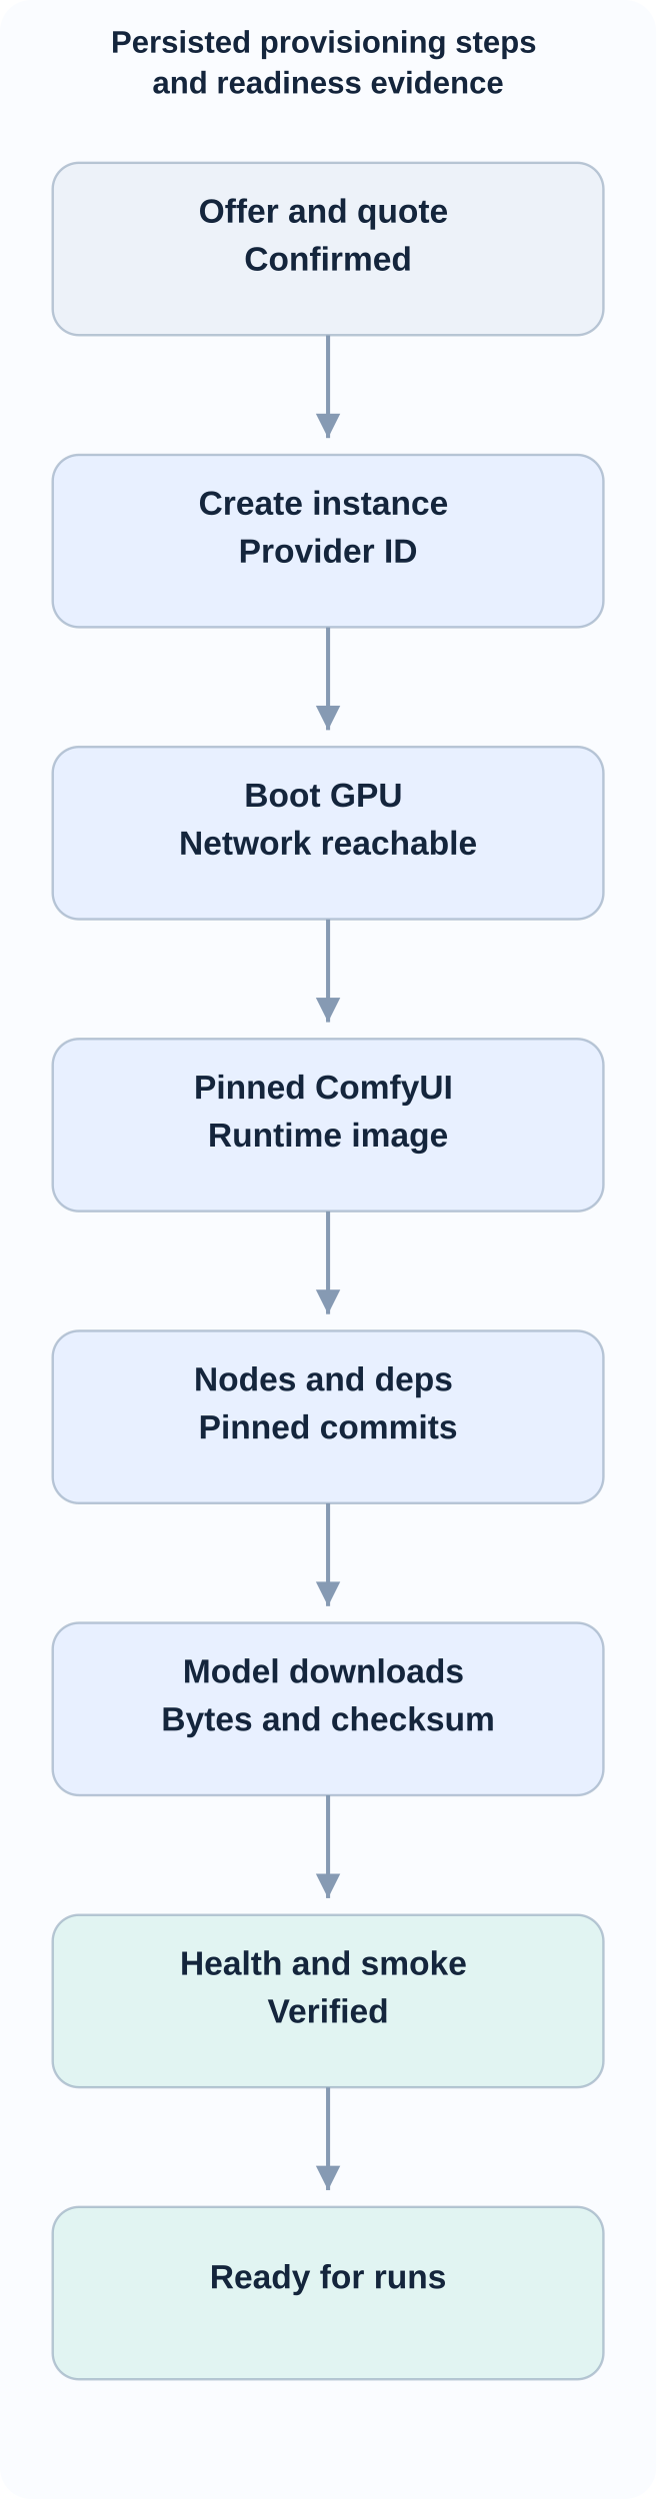
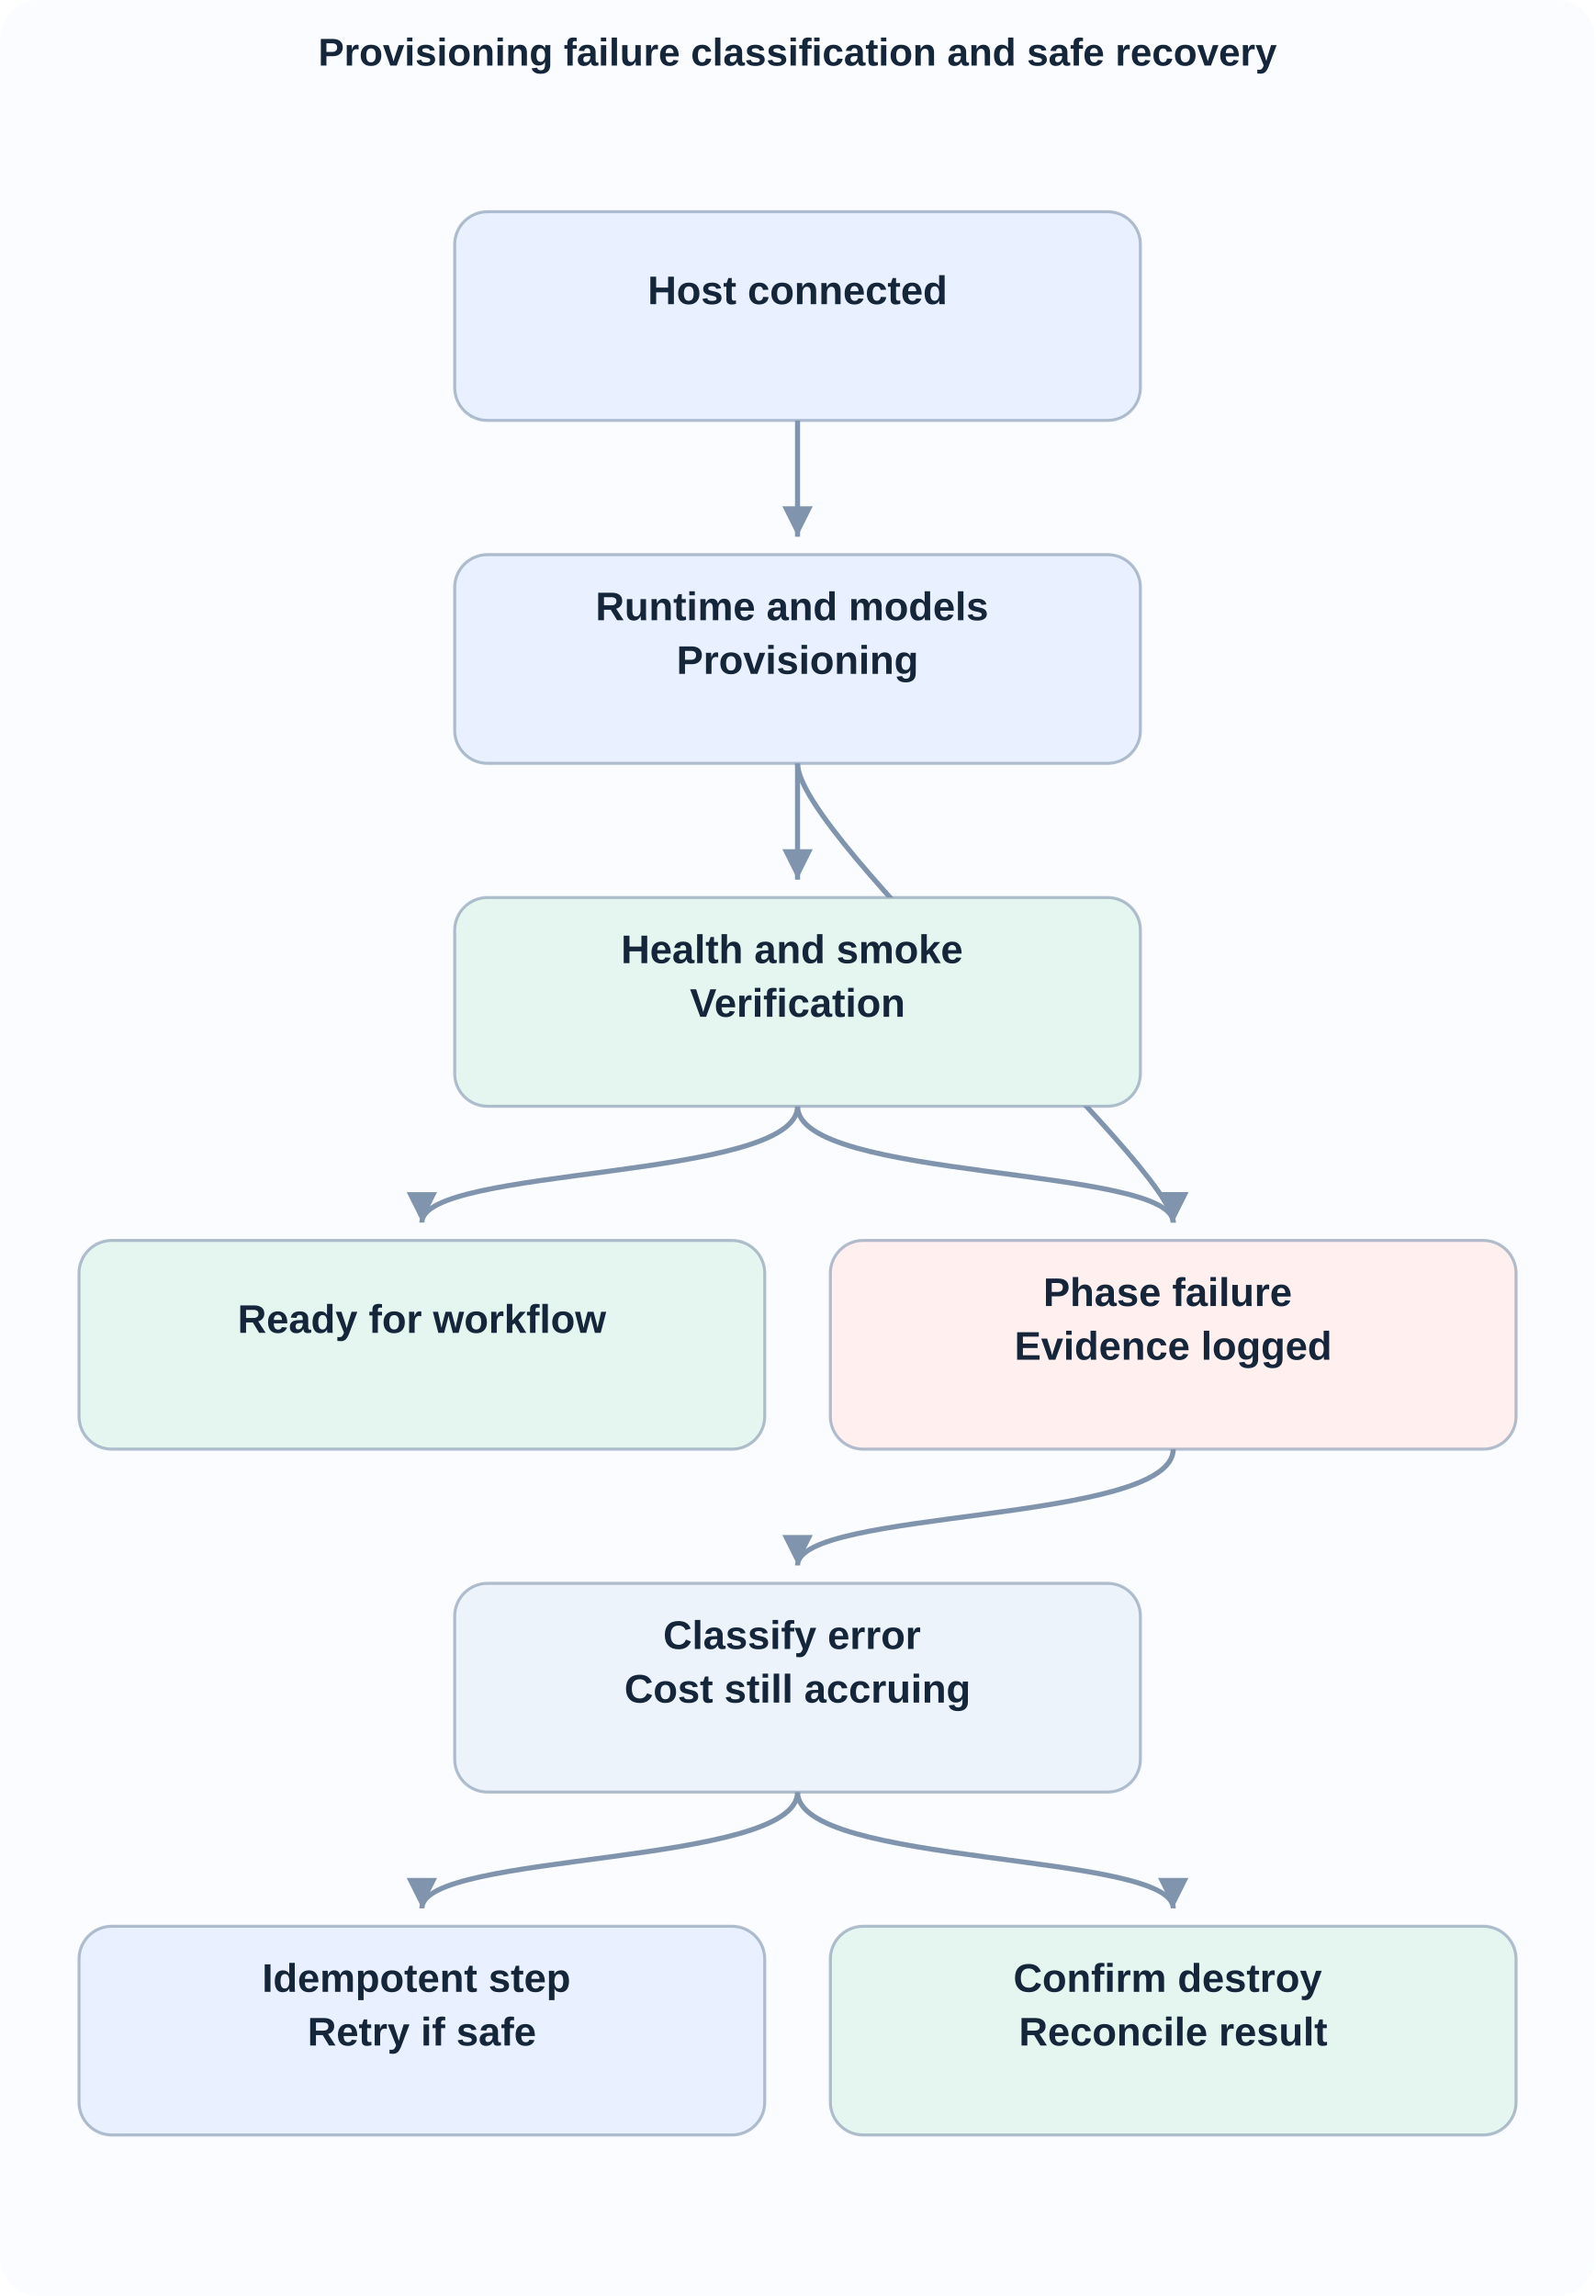
- <svg xmlns="http://www.w3.org/2000/svg" viewBox="0 0 274 1044" width="274" height="1044" role="img" aria-label="Persisted provisioning steps and readiness evidence">
+ <svg xmlns="http://www.w3.org/2000/svg" width="535" height="770" viewBox="0 0 535 770" role="img" aria-label="Provisioning failure classification and safe recovery">
  <defs>
    <marker id="arrow" markerWidth="8" markerHeight="8" refX="6" refY="3" orient="auto">
-       <path d="M0 0 L6 3 L0 6 Z" fill="#869ab3" />
+       <path d="M0 0 L6 3 L0 6 Z" fill="#8095ad" />
    </marker>
  </defs>
-   <rect width="274" height="1044" fill="#fafcff" rx="13" />
-   <text x="137" y="22" text-anchor="middle" font-family="Arial, sans-serif" font-size="13" font-weight="700" fill="#14253c">
-     <tspan x="137" y="22">Persisted provisioning steps</tspan>
-     <tspan x="137" y="39">and readiness evidence</tspan>
+   <rect width="535" height="770" rx="13" fill="#fafcff" />
+   <text x="267.5" y="22" font-family="Arial, sans-serif" font-size="13" font-weight="700" text-anchor="middle" fill="#15253a">
+     <tspan x="267.5" y="22">Provisioning failure classification and safe recovery</tspan>
  </text>
-   <path d="M137,140 C137,165 137,165 137,183" fill="none" stroke="#869ab3" stroke-width="1.7" marker-end="url(#arrow)" />
-   <path d="M137,262 C137,287 137,287 137,305" fill="none" stroke="#869ab3" stroke-width="1.7" marker-end="url(#arrow)" />
-   <path d="M137,384 C137,409 137,409 137,427" fill="none" stroke="#869ab3" stroke-width="1.7" marker-end="url(#arrow)" />
-   <path d="M137,506 C137,531 137,531 137,549" fill="none" stroke="#869ab3" stroke-width="1.7" marker-end="url(#arrow)" />
-   <path d="M137,628 C137,653 137,653 137,671" fill="none" stroke="#869ab3" stroke-width="1.7" marker-end="url(#arrow)" />
-   <path d="M137,750 C137,775 137,775 137,793" fill="none" stroke="#869ab3" stroke-width="1.7" marker-end="url(#arrow)" />
-   <path d="M137,872 C137,897 137,897 137,915" fill="none" stroke="#869ab3" stroke-width="1.7" marker-end="url(#arrow)" />
-   <rect x="22" y="68" width="230" height="72" rx="11" fill="#edf2f9" stroke="#869ab3" stroke-opacity=".55" />
-   <text text-anchor="middle" font-size="14" font-weight="600" font-family="Arial, sans-serif" fill="#14253c">
-     <tspan x="137" y="93">Offer and quote</tspan>
-     <tspan x="137" y="113">Confirmed</tspan>
+   <path d="M267.5,141 C267.5,166 267.5,161 267.5,180" stroke="#8095ad" stroke-width="1.7" fill="none" marker-end="url(#arrow)" />
+   <path d="M267.5,256 C267.5,281 267.5,276 267.5,295" stroke="#8095ad" stroke-width="1.7" fill="none" marker-end="url(#arrow)" />
+   <path d="M267.5,371 C267.5,396 141.5,391 141.5,410" stroke="#8095ad" stroke-width="1.7" fill="none" marker-end="url(#arrow)" />
+   <path d="M267.5,256 C267.5,281 393.5,391 393.5,410" stroke="#8095ad" stroke-width="1.7" fill="none" marker-end="url(#arrow)" />
+   <path d="M267.5,371 C267.5,396 393.5,391 393.5,410" stroke="#8095ad" stroke-width="1.7" fill="none" marker-end="url(#arrow)" />
+   <path d="M393.5,486 C393.5,511 267.5,506 267.5,525" stroke="#8095ad" stroke-width="1.7" fill="none" marker-end="url(#arrow)" />
+   <path d="M267.5,601 C267.5,626 141.5,621 141.5,640" stroke="#8095ad" stroke-width="1.7" fill="none" marker-end="url(#arrow)" />
+   <path d="M267.5,601 C267.5,626 393.5,621 393.5,640" stroke="#8095ad" stroke-width="1.7" fill="none" marker-end="url(#arrow)" />
+   <rect x="152.5" y="71" width="230" height="70" rx="11" fill="#e9f0ff" stroke="#8095ad" stroke-opacity=".6" />
+   <text font-family="Arial, sans-serif" font-size="13.4" font-weight="600" text-anchor="middle" fill="#15253a">
+     <tspan x="267.5" y="102">Host connected</tspan>
  </text>
-   <rect x="22" y="190" width="230" height="72" rx="11" fill="#e8f0ff" stroke="#869ab3" stroke-opacity=".55" />
-   <text text-anchor="middle" font-size="14" font-weight="600" font-family="Arial, sans-serif" fill="#14253c">
-     <tspan x="137" y="215">Create instance</tspan>
-     <tspan x="137" y="235">Provider ID</tspan>
+   <rect x="152.5" y="186" width="230" height="70" rx="11" fill="#e9f0ff" stroke="#8095ad" stroke-opacity=".6" />
+   <text font-family="Arial, sans-serif" font-size="13.4" font-weight="600" text-anchor="middle" fill="#15253a">
+     <tspan x="267.5" y="208">Runtime and models</tspan>
+     <tspan x="267.5" y="226">Provisioning</tspan>
  </text>
-   <rect x="22" y="312" width="230" height="72" rx="11" fill="#e8f0ff" stroke="#869ab3" stroke-opacity=".55" />
-   <text text-anchor="middle" font-size="14" font-weight="600" font-family="Arial, sans-serif" fill="#14253c">
-     <tspan x="137" y="337">Boot GPU</tspan>
-     <tspan x="137" y="357">Network reachable</tspan>
+   <rect x="152.5" y="301" width="230" height="70" rx="11" fill="#e5f6f1" stroke="#8095ad" stroke-opacity=".6" />
+   <text font-family="Arial, sans-serif" font-size="13.4" font-weight="600" text-anchor="middle" fill="#15253a">
+     <tspan x="267.5" y="323">Health and smoke</tspan>
+     <tspan x="267.5" y="341">Verification</tspan>
  </text>
-   <rect x="22" y="434" width="230" height="72" rx="11" fill="#e8f0ff" stroke="#869ab3" stroke-opacity=".55" />
-   <text text-anchor="middle" font-size="14" font-weight="600" font-family="Arial, sans-serif" fill="#14253c">
-     <tspan x="137" y="459">Pinned ComfyUI</tspan>
-     <tspan x="137" y="479">Runtime image</tspan>
+   <rect x="26.5" y="416" width="230" height="70" rx="11" fill="#e5f6f1" stroke="#8095ad" stroke-opacity=".6" />
+   <text font-family="Arial, sans-serif" font-size="13.4" font-weight="600" text-anchor="middle" fill="#15253a">
+     <tspan x="141.5" y="447">Ready for workflow</tspan>
  </text>
-   <rect x="22" y="556" width="230" height="72" rx="11" fill="#e8f0ff" stroke="#869ab3" stroke-opacity=".55" />
-   <text text-anchor="middle" font-size="14" font-weight="600" font-family="Arial, sans-serif" fill="#14253c">
-     <tspan x="137" y="581">Nodes and deps</tspan>
-     <tspan x="137" y="601">Pinned commits</tspan>
+   <rect x="278.5" y="416" width="230" height="70" rx="11" fill="#fff0ef" stroke="#8095ad" stroke-opacity=".6" />
+   <text font-family="Arial, sans-serif" font-size="13.4" font-weight="600" text-anchor="middle" fill="#15253a">
+     <tspan x="393.5" y="438">Phase failure</tspan>
+     <tspan x="393.5" y="456">Evidence logged</tspan>
  </text>
-   <rect x="22" y="678" width="230" height="72" rx="11" fill="#e8f0ff" stroke="#869ab3" stroke-opacity=".55" />
-   <text text-anchor="middle" font-size="14" font-weight="600" font-family="Arial, sans-serif" fill="#14253c">
-     <tspan x="137" y="703">Model downloads</tspan>
-     <tspan x="137" y="723">Bytes and checksum</tspan>
+   <rect x="152.5" y="531" width="230" height="70" rx="11" fill="#edf3fa" stroke="#8095ad" stroke-opacity=".6" />
+   <text font-family="Arial, sans-serif" font-size="13.4" font-weight="600" text-anchor="middle" fill="#15253a">
+     <tspan x="267.5" y="553">Classify error</tspan>
+     <tspan x="267.5" y="571">Cost still accruing</tspan>
  </text>
-   <rect x="22" y="800" width="230" height="72" rx="11" fill="#e1f4f2" stroke="#869ab3" stroke-opacity=".55" />
-   <text text-anchor="middle" font-size="14" font-weight="600" font-family="Arial, sans-serif" fill="#14253c">
-     <tspan x="137" y="825">Health and smoke</tspan>
-     <tspan x="137" y="845">Verified</tspan>
+   <rect x="26.5" y="646" width="230" height="70" rx="11" fill="#e9f0ff" stroke="#8095ad" stroke-opacity=".6" />
+   <text font-family="Arial, sans-serif" font-size="13.4" font-weight="600" text-anchor="middle" fill="#15253a">
+     <tspan x="141.5" y="668">Idempotent step</tspan>
+     <tspan x="141.5" y="686">Retry if safe</tspan>
  </text>
-   <rect x="22" y="922" width="230" height="72" rx="11" fill="#e1f4f2" stroke="#869ab3" stroke-opacity=".55" />
-   <text text-anchor="middle" font-size="14" font-weight="600" font-family="Arial, sans-serif" fill="#14253c">
-     <tspan x="137" y="956">Ready for runs</tspan>
+   <rect x="278.5" y="646" width="230" height="70" rx="11" fill="#e5f6f1" stroke="#8095ad" stroke-opacity=".6" />
+   <text font-family="Arial, sans-serif" font-size="13.4" font-weight="600" text-anchor="middle" fill="#15253a">
+     <tspan x="393.5" y="668">Confirm destroy</tspan>
+     <tspan x="393.5" y="686">Reconcile result</tspan>
  </text>
</svg>
